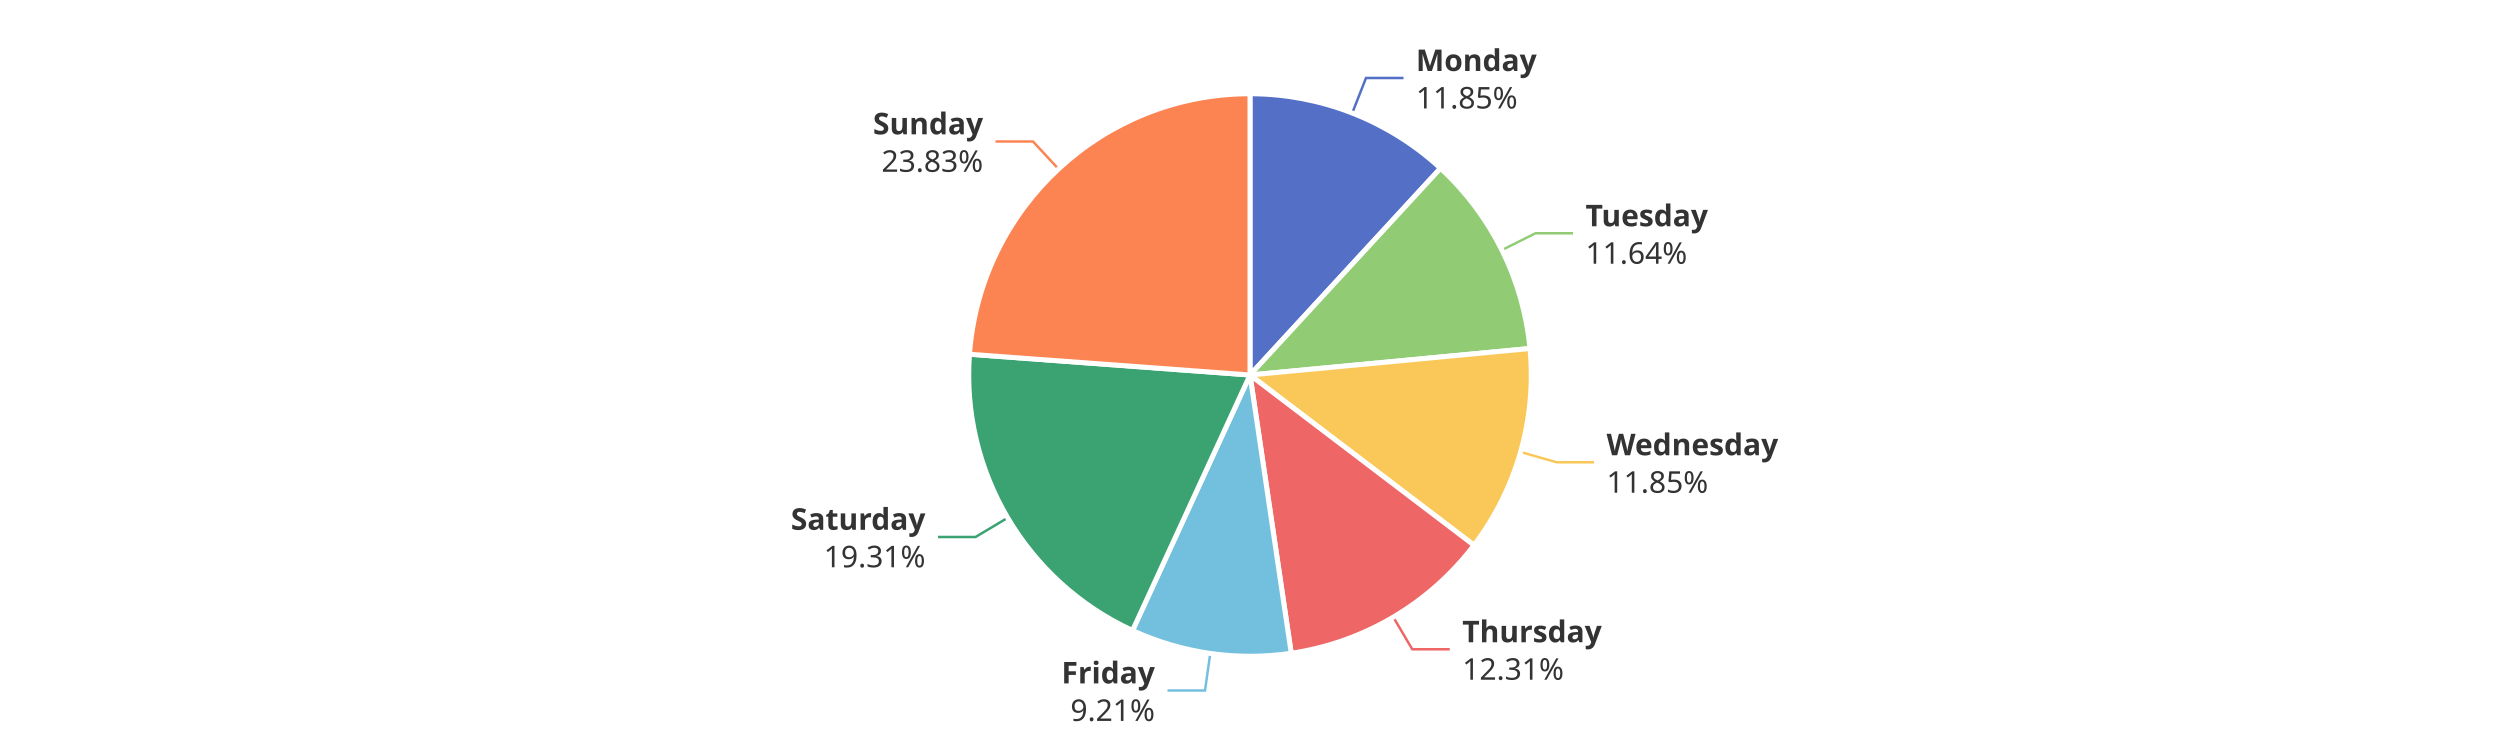
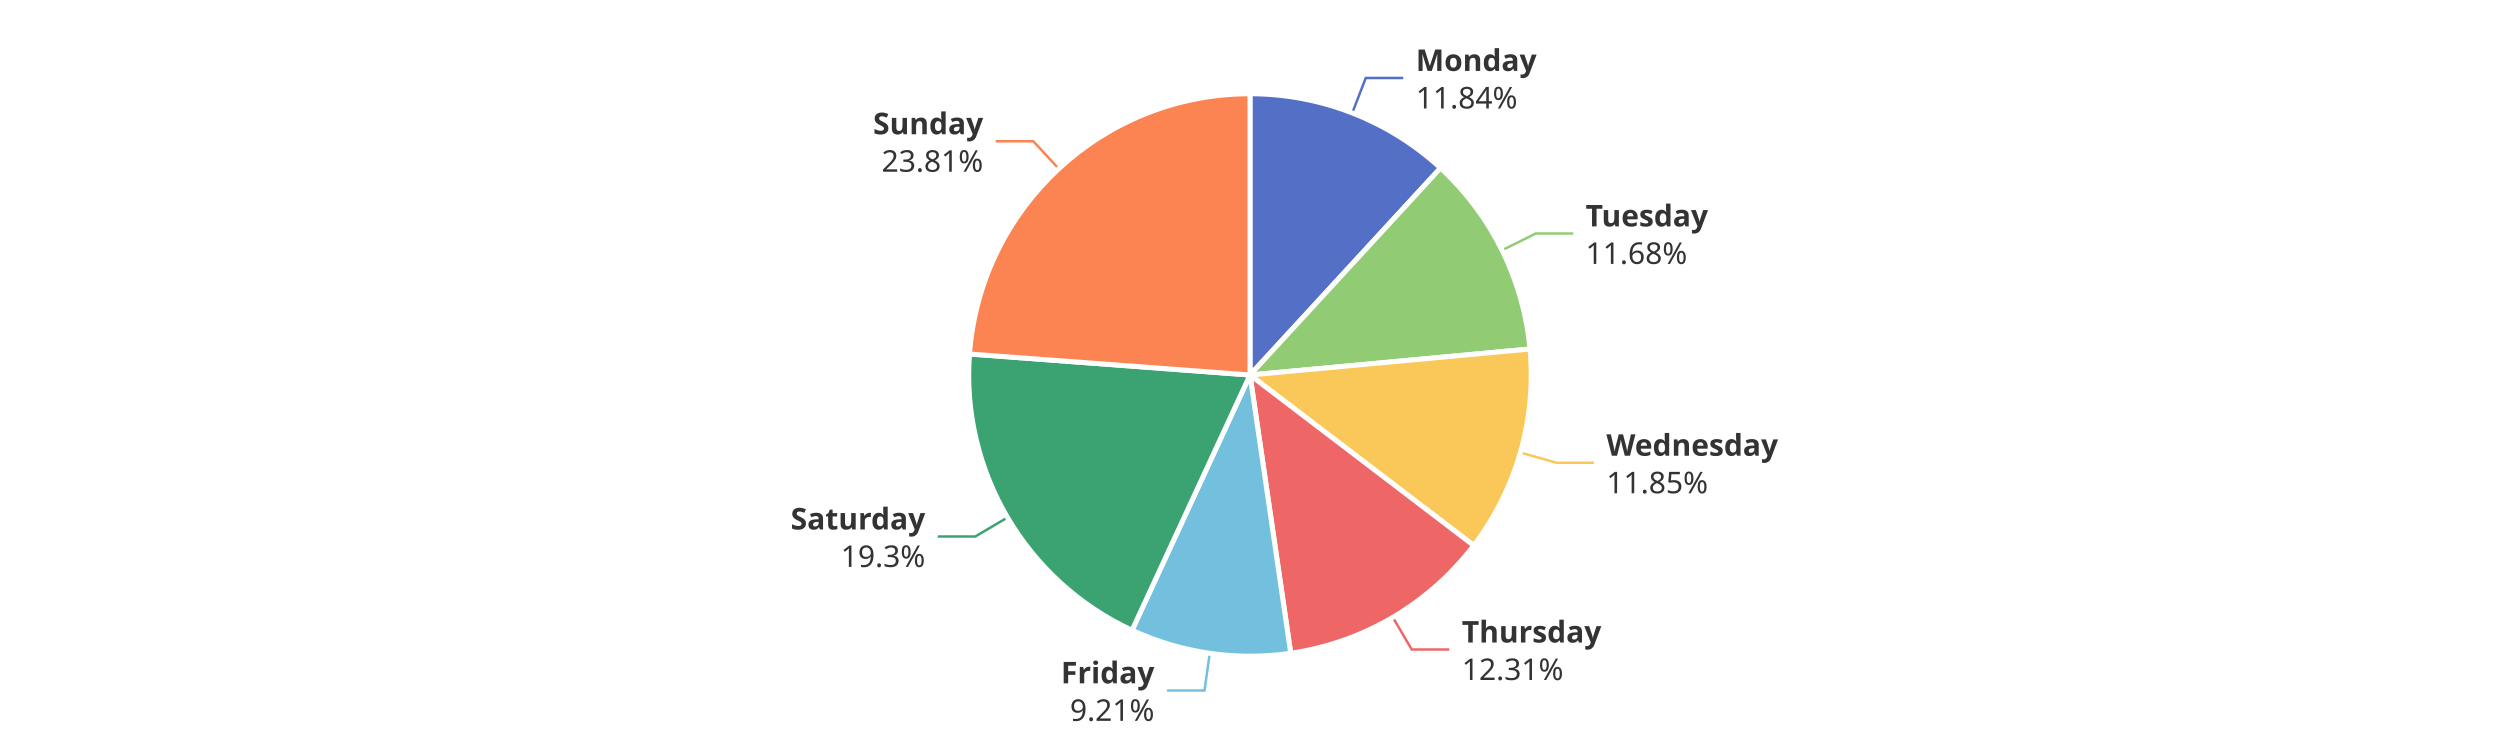
<svg xmlns="http://www.w3.org/2000/svg" width="1000" height="300" version="1.1" baseProfile="full" viewBox="0 0 1000 300">
  <rect width="1000" height="300" x="0" y="0" id="0" fill="#ffffff" />
-   <polyline points="540.9 45.2 546.4 31.2 561.4 31.2" fill="none" stroke="#5470c6" />
-   <polyline points="600.8 100 614.2 93.3 629.2 93.3" fill="none" stroke="#91cc75" />
-   <polyline points="608.2 180.8 622.6 184.9 637.6 184.9" fill="none" stroke="#fac858" />
-   <polyline points="557.3 246.8 564.9 259.7 579.9 259.7" fill="none" stroke="#ee6666" />
-   <polyline points="484.1 261.4 482 276.2 467 276.2" fill="none" stroke="#73c0de" />
-   <polyline points="403.1 207.1 390.2 214.8 375.2 214.8" fill="none" stroke="#3ba272" />
-   <polyline points="423.4 67.6 413.2 56.6 398.2 56.6" fill="none" stroke="#fc8452" />
-   <path d="M500 37.5A112.5 112.5 0 0 1 576.2 67.3L500 150Z" fill="#5470c6" stroke="#fff" stroke-width="2" stroke-linejoin="round" />
-   <path d="M576.2 67.3A112.5 112.5 0 0 1 612 139.4L500 150Z" fill="#91cc75" stroke="#fff" stroke-width="2" stroke-linejoin="round" />
-   <path d="M612 139.4A112.5 112.5 0 0 1 589.6 218.1L500 150Z" fill="#fac858" stroke="#fff" stroke-width="2" stroke-linejoin="round" />
-   <path d="M589.6 218.1A112.5 112.5 0 0 1 516.5 261.3L500 150Z" fill="#ee6666" stroke="#fff" stroke-width="2" stroke-linejoin="round" />
-   <path d="M516.5 261.3A112.5 112.5 0 0 1 453 252.2L500 150Z" fill="#73c0de" stroke="#fff" stroke-width="2" stroke-linejoin="round" />
-   <path d="M453 252.2A112.5 112.5 0 0 1 387.8 141.7L500 150Z" fill="#3ba272" stroke="#fff" stroke-width="2" stroke-linejoin="round" />
-   <path d="M387.8 141.7A112.5 112.5 0 0 1 500 37.5L500 150Z" fill="#fc8452" stroke="#fff" stroke-width="2" stroke-linejoin="round" />
-   <path d="M0 -15l42.8 0l0 30l-42.8 0Z" transform="translate(566.3811 31.2354)" fill="none" />
-   <text dominant-baseline="central" text-anchor="start" style="font-size:12px;font-family:sans-serif;font-weight:bold;" y="-7.5" transform="translate(566.3811 31.2354)" fill="#333" stroke="rgb(255,255,255)" stroke-width="2" paint-order="stroke" stroke-miterlimit="2">Monday</text>
-   <text dominant-baseline="central" text-anchor="start" style="font-size:12px;font-family:sans-serif;" y="7.5" transform="translate(566.3811 31.2354)" fill="#333" stroke="rgb(255,255,255)" stroke-width="2" paint-order="stroke" stroke-miterlimit="2">11.85%</text>
-   <path d="M0 -15l46.2 0l0 30l-46.2 0Z" transform="translate(634.2214 93.3456)" fill="none" />
-   <text dominant-baseline="central" text-anchor="start" style="font-size:12px;font-family:sans-serif;font-weight:bold;" y="-7.5" transform="translate(634.2214 93.3456)" fill="#333" stroke="rgb(255,255,255)" stroke-width="2" paint-order="stroke" stroke-miterlimit="2">Tuesday</text>
-   <text dominant-baseline="central" text-anchor="start" style="font-size:12px;font-family:sans-serif;" y="7.5" transform="translate(634.2214 93.3456)" fill="#333" stroke="rgb(255,255,255)" stroke-width="2" paint-order="stroke" stroke-miterlimit="2">11.64%</text>
-   <path d="M0 -15l63.6 0l0 30l-63.6 0Z" transform="translate(642.6192 184.9396)" fill="none" />
-   <text dominant-baseline="central" text-anchor="start" style="font-size:12px;font-family:sans-serif;font-weight:bold;" y="-7.5" transform="translate(642.6192 184.9396)" fill="#333" stroke="rgb(255,255,255)" stroke-width="2" paint-order="stroke" stroke-miterlimit="2">Wednesday</text>
-   <text dominant-baseline="central" text-anchor="start" style="font-size:12px;font-family:sans-serif;" y="7.5" transform="translate(642.6192 184.9396)" fill="#333" stroke="rgb(255,255,255)" stroke-width="2" paint-order="stroke" stroke-miterlimit="2">11.85%</text>
-   <path d="M0 -15l50.2 0l0 30l-50.2 0Z" transform="translate(584.9086 259.7411)" fill="none" />
-   <text dominant-baseline="central" text-anchor="start" style="font-size:12px;font-family:sans-serif;font-weight:bold;" y="-7.5" transform="translate(584.9086 259.7411)" fill="#333" stroke="rgb(255,255,255)" stroke-width="2" paint-order="stroke" stroke-miterlimit="2">Thursday</text>
-   <text dominant-baseline="central" text-anchor="start" style="font-size:12px;font-family:sans-serif;" y="7.5" transform="translate(584.9086 259.7411)" fill="#333" stroke="rgb(255,255,255)" stroke-width="2" paint-order="stroke" stroke-miterlimit="2">12.31%</text>
-   <path d="M-34.2 -15l34.2 0l0 30l-34.2 0Z" transform="translate(461.954 276.2164)" fill="none" />
-   <text dominant-baseline="central" text-anchor="end" style="font-size:12px;font-family:sans-serif;font-weight:bold;" y="-7.5" transform="translate(461.954 276.2164)" fill="#333" stroke="rgb(255,255,255)" stroke-width="2" paint-order="stroke" stroke-miterlimit="2">Friday</text>
-   <text dominant-baseline="central" text-anchor="end" style="font-size:12px;font-family:sans-serif;" y="7.5" transform="translate(461.954 276.2164)" fill="#333" stroke="rgb(255,255,255)" stroke-width="2" paint-order="stroke" stroke-miterlimit="2">9.21%</text>
-   <path d="M-48.2 -15l48.2 0l0 30l-48.2 0Z" transform="translate(370.1672 214.7534)" fill="none" />
-   <text dominant-baseline="central" text-anchor="end" style="font-size:12px;font-family:sans-serif;font-weight:bold;" y="-7.5" transform="translate(370.1672 214.7534)" fill="#333" stroke="rgb(255,255,255)" stroke-width="2" paint-order="stroke" stroke-miterlimit="2">Saturday</text>
-   <text dominant-baseline="central" text-anchor="end" style="font-size:12px;font-family:sans-serif;" y="7.5" transform="translate(370.1672 214.7534)" fill="#333" stroke="rgb(255,255,255)" stroke-width="2" paint-order="stroke" stroke-miterlimit="2">19.31%</text>
-   <path d="M-40.9 -15l40.9 0l0 30l-40.9 0Z" transform="translate(393.2402 56.5709)" fill="none" />
-   <text dominant-baseline="central" text-anchor="end" style="font-size:12px;font-family:sans-serif;font-weight:bold;" y="-7.5" transform="translate(393.2402 56.5709)" fill="#333" stroke="rgb(255,255,255)" stroke-width="2" paint-order="stroke" stroke-miterlimit="2">Sunday</text>
-   <text dominant-baseline="central" text-anchor="end" style="font-size:12px;font-family:sans-serif;" y="7.5" transform="translate(393.2402 56.5709)" fill="#333" stroke="rgb(255,255,255)" stroke-width="2" paint-order="stroke" stroke-miterlimit="2">23.83%</text>
+   <polyline points="540.9 45.2 546.3 31.2 561.3 31.2" fill="none" stroke="#5470c6" />
+   <polyline points="600.8 100.1 614.3 93.4 629.3 93.4" fill="none" stroke="#91cc75" />
+   <polyline points="608.1 181 622.6 185.1 637.6 185.1" fill="none" stroke="#fac858" />
+   <polyline points="557.1 246.9 564.7 259.8 579.7 259.8" fill="none" stroke="#ee6666" />
+   <polyline points="483.9 261.3 481.8 276.2 466.8 276.2" fill="none" stroke="#73c0de" />
+   <polyline points="403 207 390.1 214.6 375.1 214.6" fill="none" stroke="#3ba272" />
+   <polyline points="423.5 67.5 413.3 56.5 398.3 56.5" fill="none" stroke="#fc8452" />
+   <path d="M500 37.5A112.5 112.5 0 0 1 576.2 67.2L500 150Z" fill="#5470c6" stroke="#fff" stroke-width="2" stroke-linejoin="round" />
+   <path d="M576.2 67.2A112.5 112.5 0 0 1 612 139.6L500 150Z" fill="#91cc75" stroke="#fff" stroke-width="2" stroke-linejoin="round" />
+   <path d="M612 139.6A112.5 112.5 0 0 1 589.5 218.2L500 150Z" fill="#fac858" stroke="#fff" stroke-width="2" stroke-linejoin="round" />
+   <path d="M589.5 218.2A112.5 112.5 0 0 1 516.3 261.3L500 150Z" fill="#ee6666" stroke="#fff" stroke-width="2" stroke-linejoin="round" />
+   <path d="M516.3 261.3A112.5 112.5 0 0 1 452.8 252.1L500 150Z" fill="#73c0de" stroke="#fff" stroke-width="2" stroke-linejoin="round" />
+   <path d="M452.8 252.1A112.5 112.5 0 0 1 387.8 141.6L500 150Z" fill="#3ba272" stroke="#fff" stroke-width="2" stroke-linejoin="round" />
+   <path d="M387.8 141.6A112.5 112.5 0 0 1 500 37.5L500 150Z" fill="#fc8452" stroke="#fff" stroke-width="2" stroke-linejoin="round" />
+   <path d="M0 -15l42.8 0l0 30l-42.8 0Z" transform="translate(566.3394 31.2191)" fill="none" />
+   <text dominant-baseline="central" text-anchor="start" style="font-size:12px;font-family:sans-serif;font-weight:bold;" y="-7.5" transform="translate(566.3394 31.2191)" fill="#333" stroke="rgb(255,255,255)" stroke-width="2" paint-order="stroke" stroke-miterlimit="2">Monday</text>
+   <text dominant-baseline="central" text-anchor="start" style="font-size:12px;font-family:sans-serif;" y="7.5" transform="translate(566.3394 31.2191)" fill="#333" stroke="rgb(255,255,255)" stroke-width="2" paint-order="stroke" stroke-miterlimit="2">11.84%</text>
+   <path d="M0 -15l46.2 0l0 30l-46.2 0Z" transform="translate(634.2507 93.4047)" fill="none" />
+   <text dominant-baseline="central" text-anchor="start" style="font-size:12px;font-family:sans-serif;font-weight:bold;" y="-7.5" transform="translate(634.2507 93.4047)" fill="#333" stroke="rgb(255,255,255)" stroke-width="2" paint-order="stroke" stroke-miterlimit="2">Tuesday</text>
+   <text dominant-baseline="central" text-anchor="start" style="font-size:12px;font-family:sans-serif;" y="7.5" transform="translate(634.2507 93.4047)" fill="#333" stroke="rgb(255,255,255)" stroke-width="2" paint-order="stroke" stroke-miterlimit="2">11.68%</text>
+   <path d="M0 -15l63.6 0l0 30l-63.6 0Z" transform="translate(642.5596 185.148)" fill="none" />
+   <text dominant-baseline="central" text-anchor="start" style="font-size:12px;font-family:sans-serif;font-weight:bold;" y="-7.5" transform="translate(642.5596 185.148)" fill="#333" stroke="rgb(255,255,255)" stroke-width="2" paint-order="stroke" stroke-miterlimit="2">Wednesday</text>
+   <text dominant-baseline="central" text-anchor="start" style="font-size:12px;font-family:sans-serif;" y="7.5" transform="translate(642.5596 185.148)" fill="#333" stroke="rgb(255,255,255)" stroke-width="2" paint-order="stroke" stroke-miterlimit="2">11.85%</text>
+   <path d="M0 -15l50.2 0l0 30l-50.2 0Z" transform="translate(584.7303 259.8464)" fill="none" />
+   <text dominant-baseline="central" text-anchor="start" style="font-size:12px;font-family:sans-serif;font-weight:bold;" y="-7.5" transform="translate(584.7303 259.8464)" fill="#333" stroke="rgb(255,255,255)" stroke-width="2" paint-order="stroke" stroke-miterlimit="2">Thursday</text>
+   <text dominant-baseline="central" text-anchor="start" style="font-size:12px;font-family:sans-serif;" y="7.5" transform="translate(584.7303 259.8464)" fill="#333" stroke="rgb(255,255,255)" stroke-width="2" paint-order="stroke" stroke-miterlimit="2">12.31%</text>
+   <path d="M-34.2 -15l34.2 0l0 30l-34.2 0Z" transform="translate(461.7575 276.1882)" fill="none" />
+   <text dominant-baseline="central" text-anchor="end" style="font-size:12px;font-family:sans-serif;font-weight:bold;" y="-7.5" transform="translate(461.7575 276.1882)" fill="#333" stroke="rgb(255,255,255)" stroke-width="2" paint-order="stroke" stroke-miterlimit="2">Friday</text>
+   <text dominant-baseline="central" text-anchor="end" style="font-size:12px;font-family:sans-serif;" y="7.5" transform="translate(461.7575 276.1882)" fill="#333" stroke="rgb(255,255,255)" stroke-width="2" paint-order="stroke" stroke-miterlimit="2">9.21%</text>
+   <path d="M-48.2 -15l48.2 0l0 30l-48.2 0Z" transform="translate(370.0926 214.6268)" fill="none" />
+   <text dominant-baseline="central" text-anchor="end" style="font-size:12px;font-family:sans-serif;font-weight:bold;" y="-7.5" transform="translate(370.0926 214.6268)" fill="#333" stroke="rgb(255,255,255)" stroke-width="2" paint-order="stroke" stroke-miterlimit="2">Saturday</text>
+   <text dominant-baseline="central" text-anchor="end" style="font-size:12px;font-family:sans-serif;" y="7.5" transform="translate(370.0926 214.6268)" fill="#333" stroke="rgb(255,255,255)" stroke-width="2" paint-order="stroke" stroke-miterlimit="2">19.3%</text>
+   <path d="M-40.9 -15l40.9 0l0 30l-40.9 0Z" transform="translate(393.2766 56.5372)" fill="none" />
+   <text dominant-baseline="central" text-anchor="end" style="font-size:12px;font-family:sans-serif;font-weight:bold;" y="-7.5" transform="translate(393.2766 56.5372)" fill="#333" stroke="rgb(255,255,255)" stroke-width="2" paint-order="stroke" stroke-miterlimit="2">Sunday</text>
+   <text dominant-baseline="central" text-anchor="end" style="font-size:12px;font-family:sans-serif;" y="7.5" transform="translate(393.2766 56.5372)" fill="#333" stroke="rgb(255,255,255)" stroke-width="2" paint-order="stroke" stroke-miterlimit="2">23.81%</text>
</svg>
